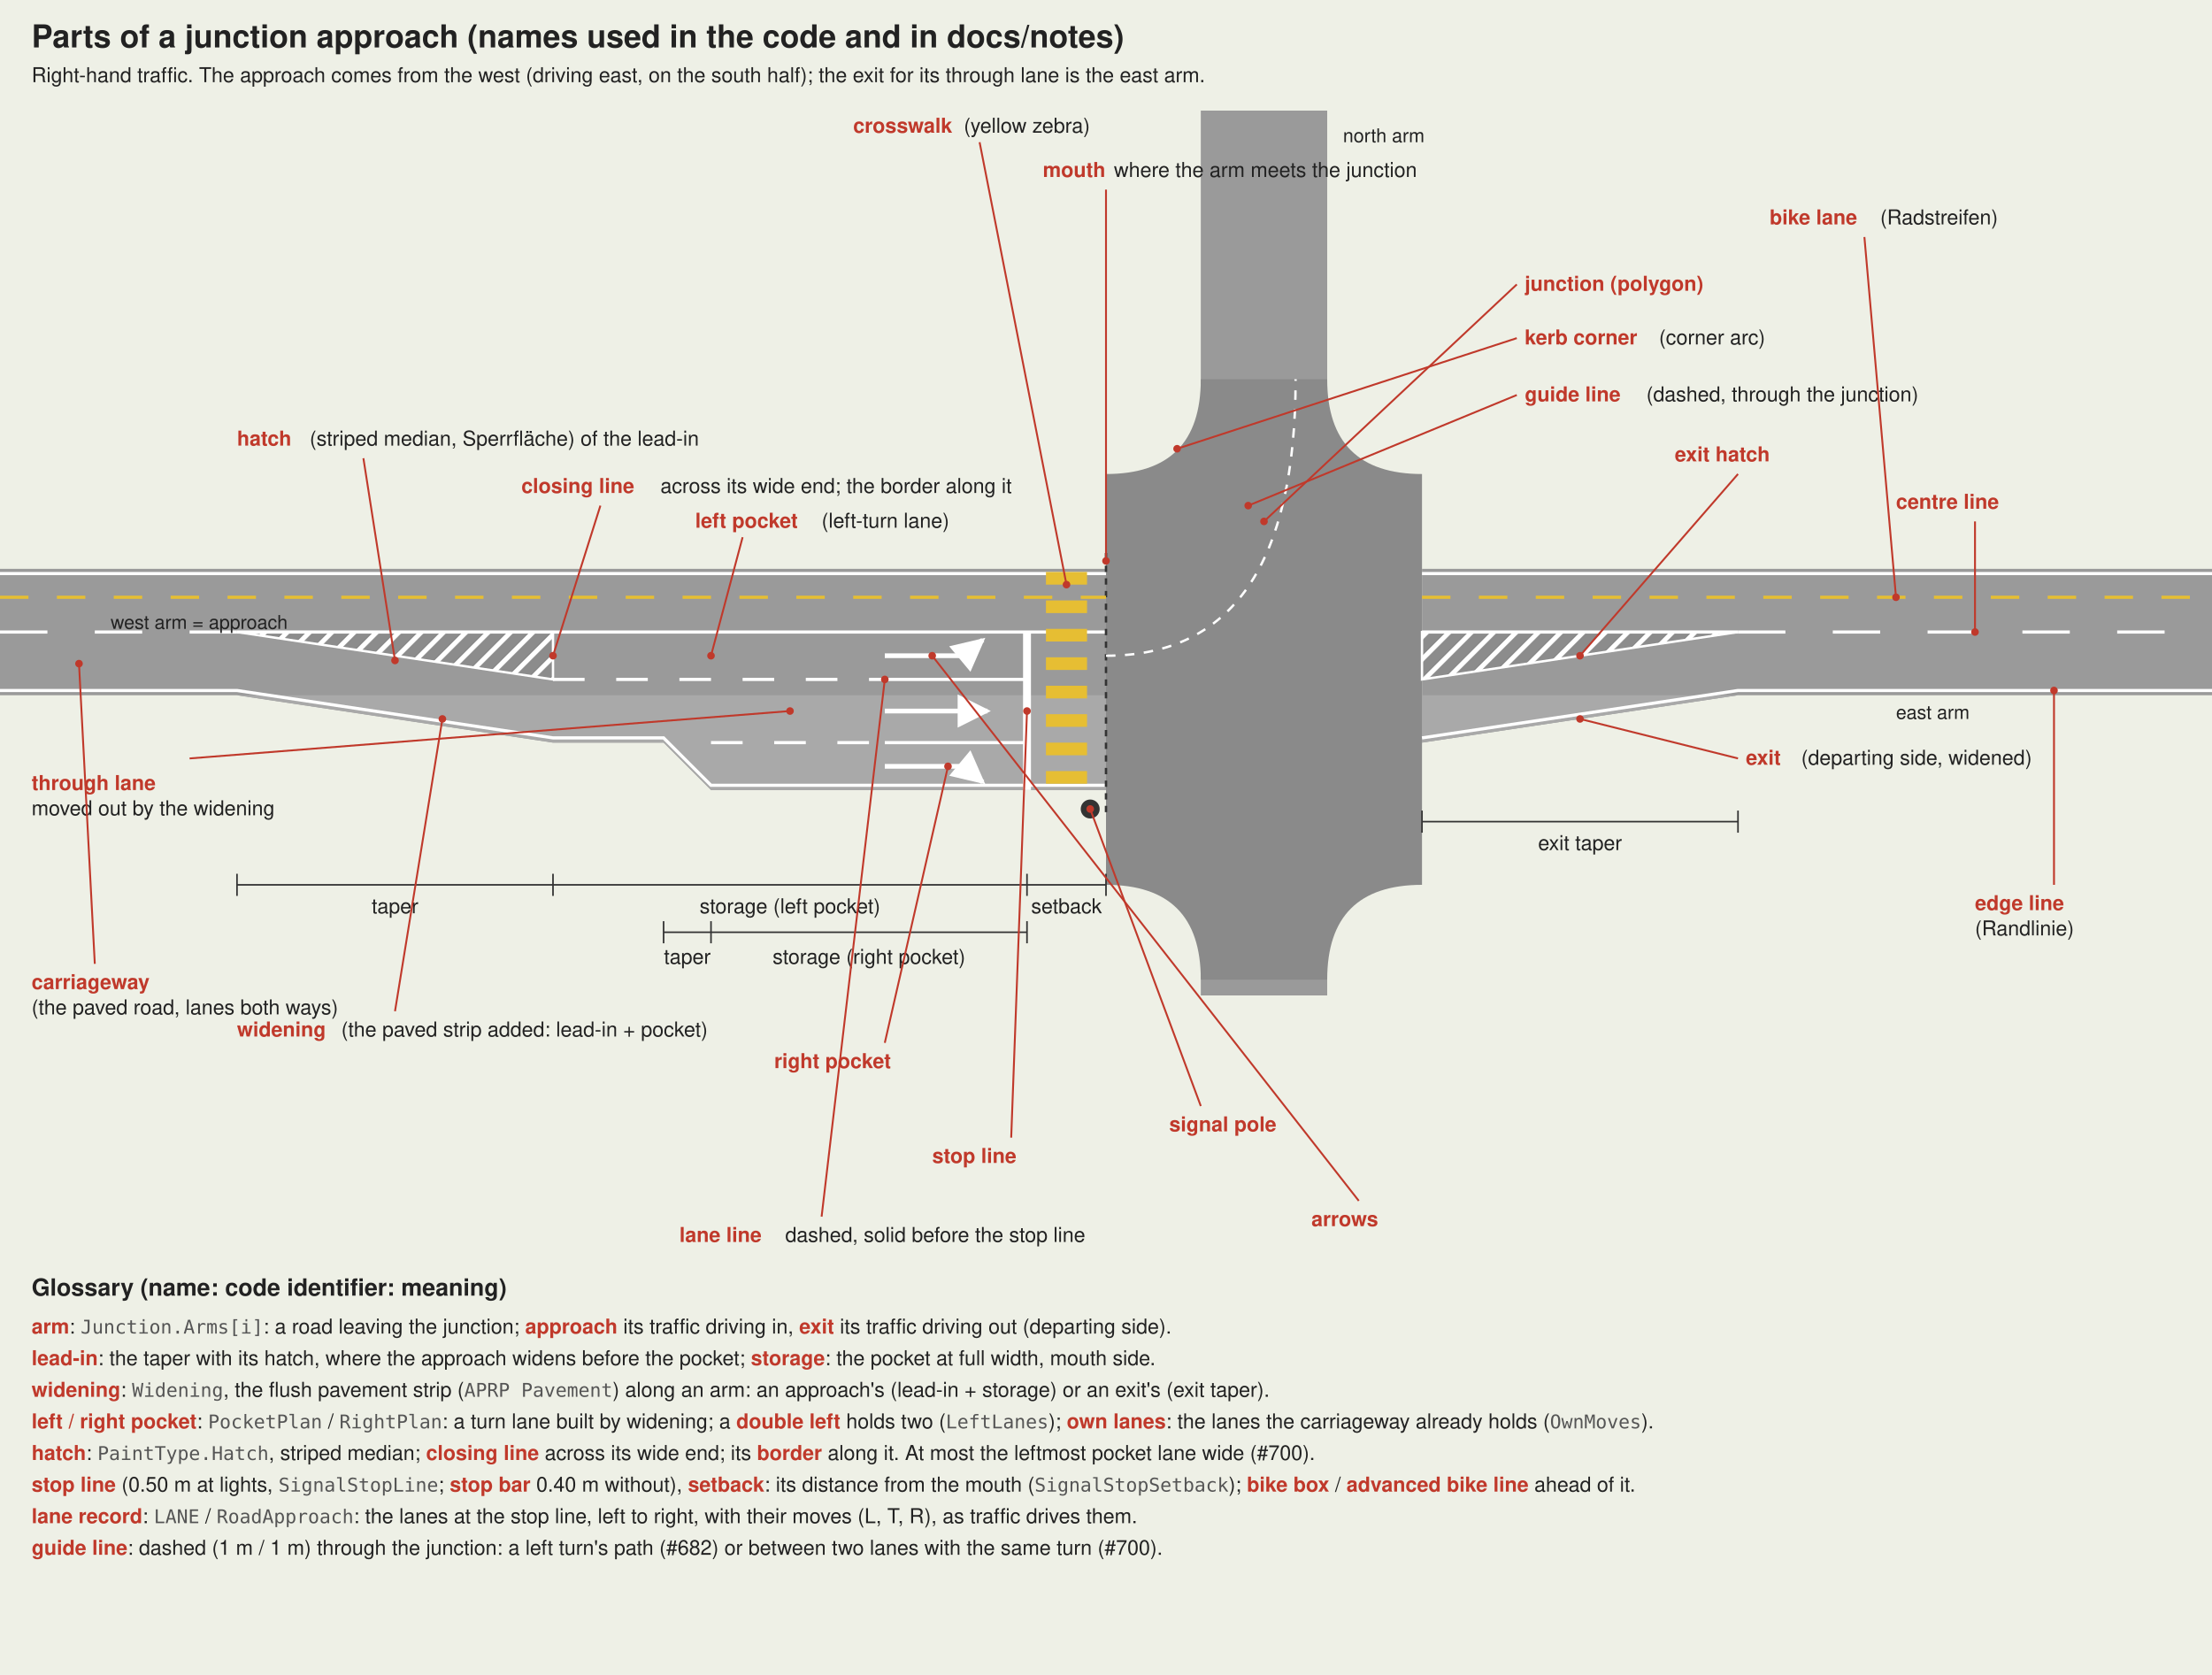
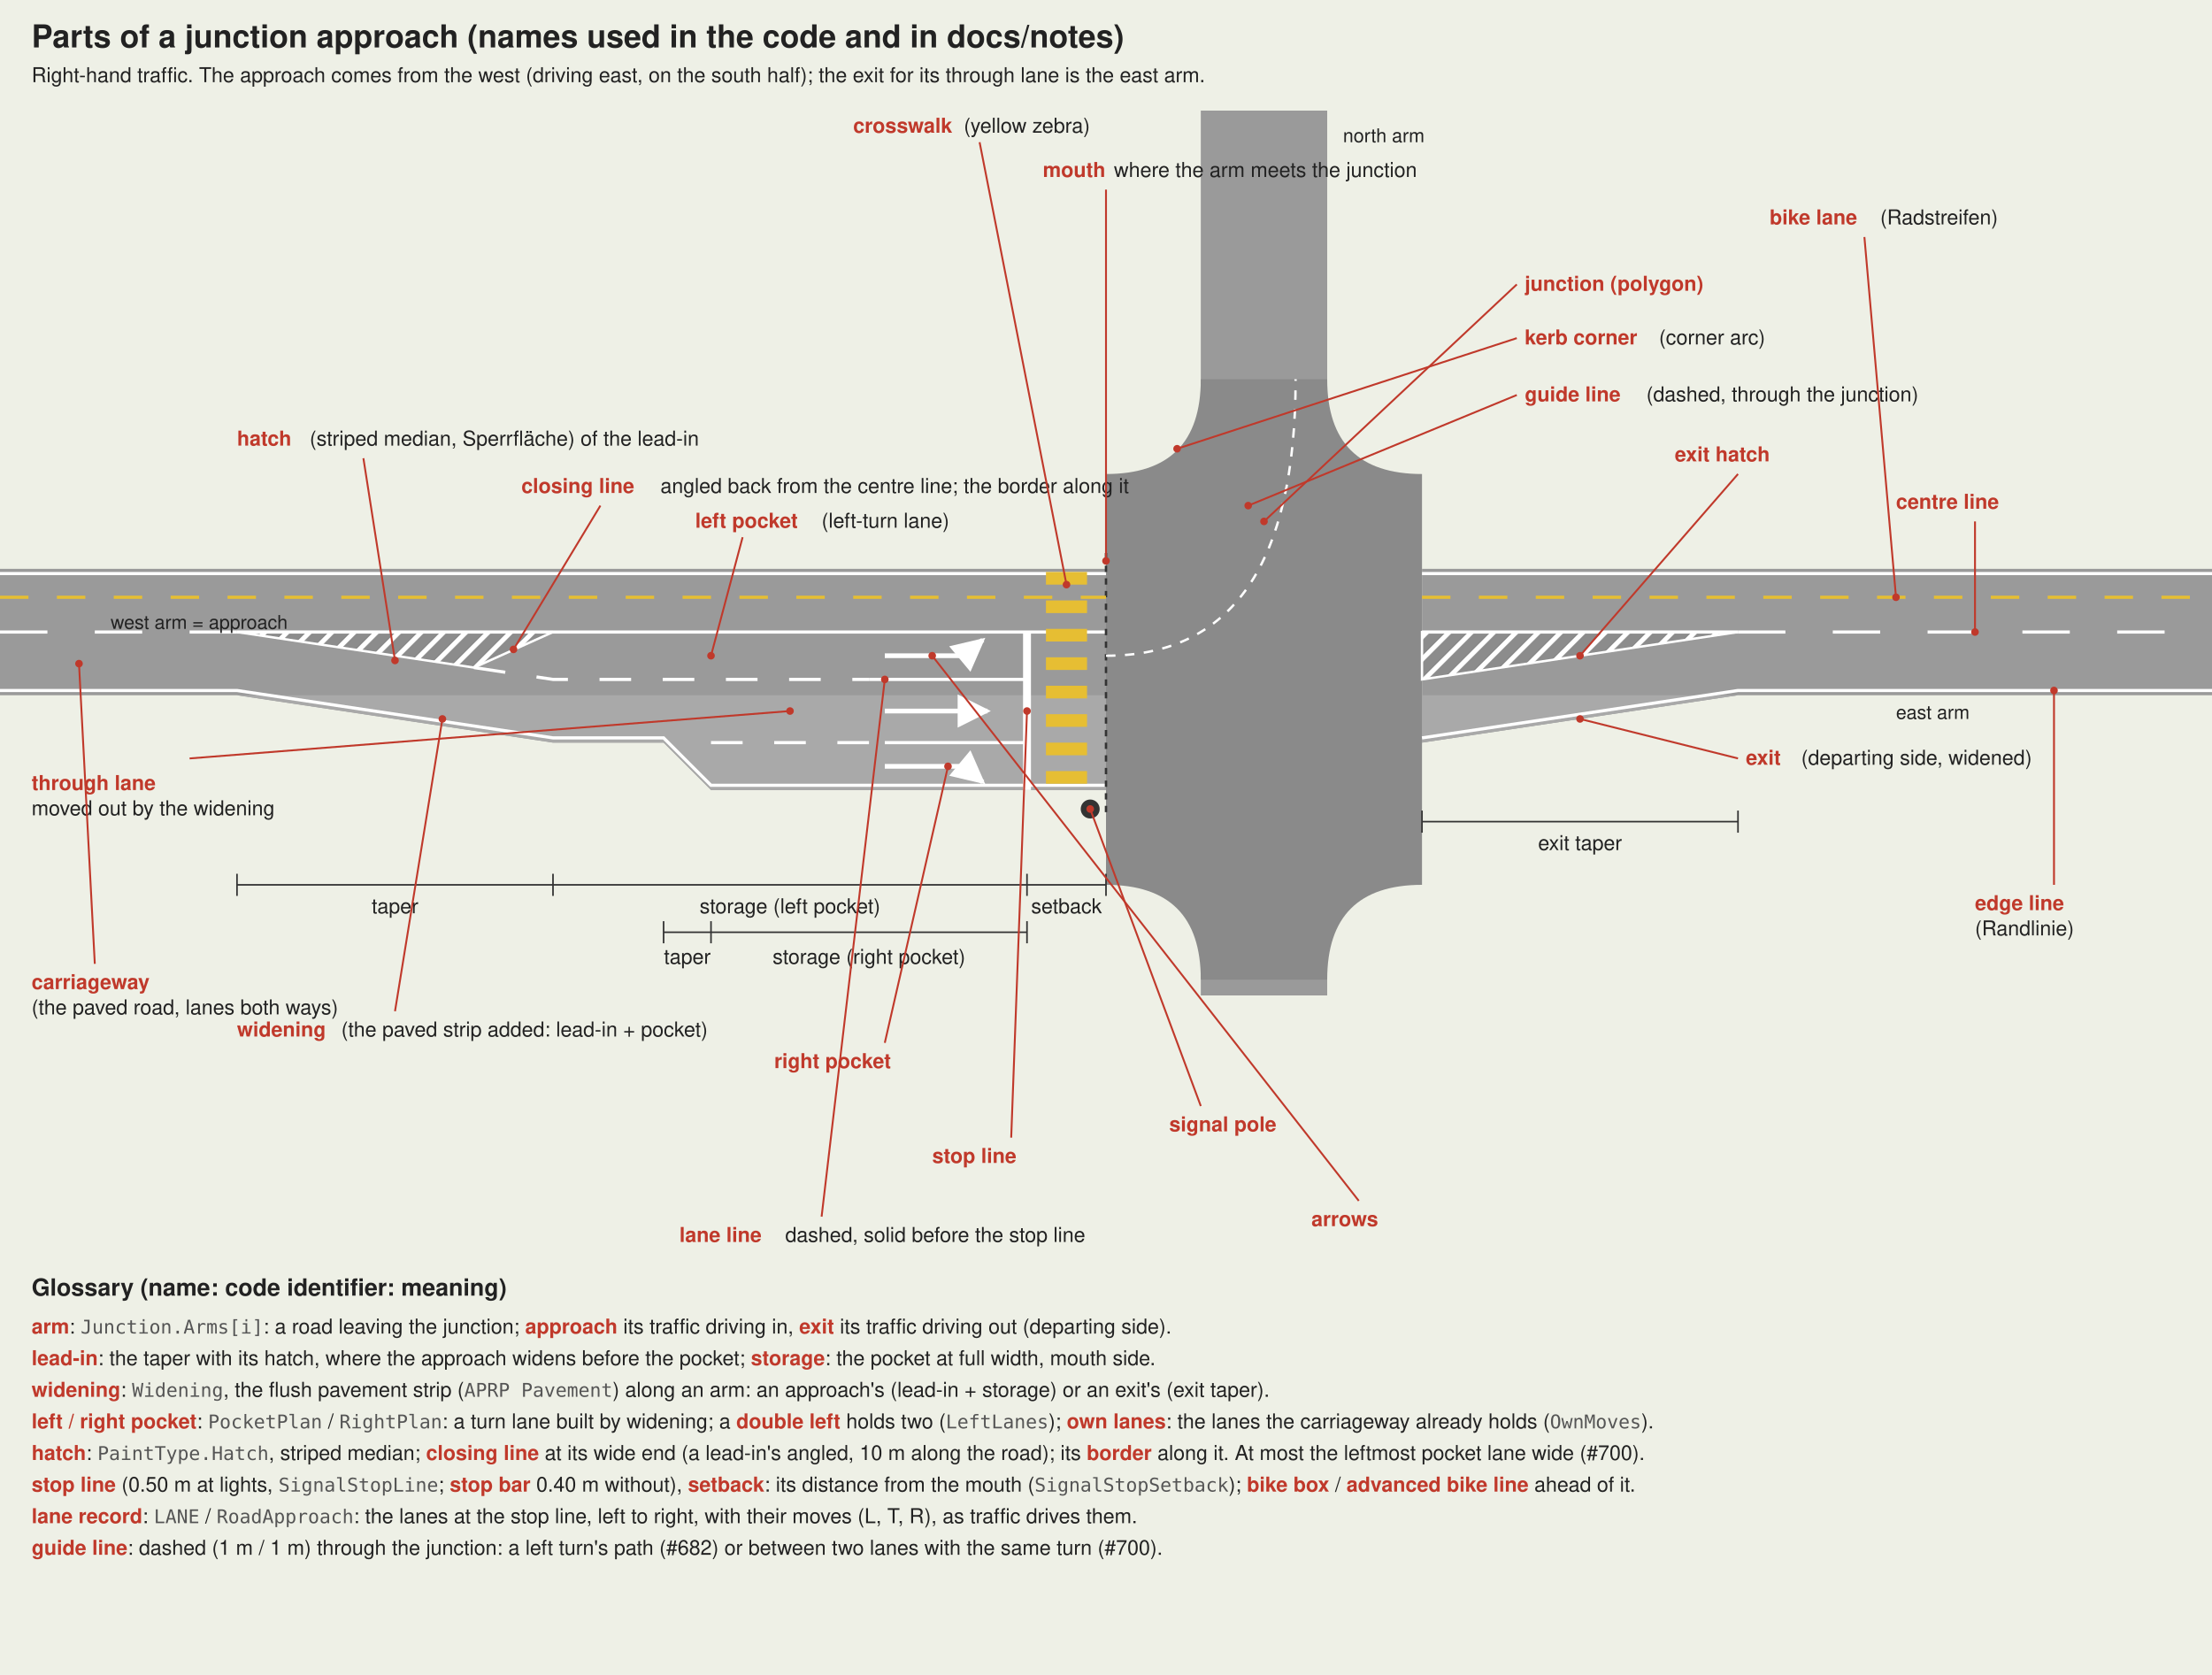
<svg xmlns="http://www.w3.org/2000/svg" viewBox="0 0 1400 1060" font-family="Segoe UI, Helvetica, Arial, sans-serif" font-size="13">
  <defs>
    <pattern id="hatch" width="10" height="10" patternUnits="userSpaceOnUse" patternTransform="rotate(45)">
      <rect width="10" height="10" fill="#8c8c8c" />
      <rect width="3" height="10" fill="#fff" />
    </pattern>
    <marker id="arr" viewBox="0 0 10 10" refX="9" refY="5" markerWidth="7" markerHeight="7" orient="auto">
      <path d="M0,0 L10,5 L0,10 z" fill="#fff" />
    </marker>
    <marker id="lead" viewBox="0 0 10 10" refX="5" refY="5" markerWidth="5" markerHeight="5">
      <circle cx="5" cy="5" r="4" fill="#c0392b" />
    </marker>
    <style>
      .t { fill:#222; } .n { fill:#c0392b; font-weight:600; } .c { fill:#555; font-family: Consolas, monospace; font-size:12px; }
      .ld { stroke:#c0392b; stroke-width:1.2; fill:none; marker-start:url(#lead); }
      .dim { stroke:#333; stroke-width:1; fill:none; } .w { stroke:#fff; fill:none; }
    </style>
  </defs>
  <rect width="1400" height="1060" fill="#eef0e6" />
  <text x="20" y="30" font-size="20" font-weight="700" class="t">Parts of a junction approach (names used in the code and in docs/notes)</text>
  <text x="20" y="52" class="t">Right-hand traffic. The approach comes from the west (driving east, on the south half); the exit for its through lane is the east arm.</text>
  <rect x="760" y="70" width="80" height="560" fill="#9a9a9a" />
  <path d="M700,300 Q760,300 760,240 L840,240 Q840,300 900,300 L900,560 Q840,560 840,620 L760,620 Q760,560 700,560 Z" fill="#8a8a8a" />
  <path d="M0,360 L700,360 L700,500 L450,500 L420,470 L350,470 L150,440 L0,440 Z" fill="#9a9a9a" />
  <path d="M150,440 L350,470 L420,470 L450,500 L700,500 L700,440 Z" fill="#a9a9a9" />
  <path d="M900,360 L1400,360 L1400,440 L1100,440 L900,470 Z" fill="#9a9a9a" />
  <path d="M900,440 L1100,440 L900,470 Z" fill="#a9a9a9" />
-   <path d="M150,400 L350,430 L350,400 Z" fill="url(#hatch)" stroke="#fff" stroke-width="1.5" />
+   <path d="M150,400 L300,422.5 L350,400 Z" fill="url(#hatch)" stroke="#fff" stroke-width="1.5" />
  <path d="M900,400 L900,430 L1100,400 Z" fill="url(#hatch)" stroke="#fff" stroke-width="1.5" />
  <path d="M0,400 L150,400" class="w" stroke-width="2" stroke-dasharray="30 30" />
  <path d="M150,400 L700,400" class="w" stroke-width="2" />
  <path d="M900,400 L1100,400" class="w" stroke-width="2" />
  <path d="M1100,400 L1400,400" class="w" stroke-width="2" stroke-dasharray="30 30" />
-   <path d="M350,430 L550,430" class="w" stroke-width="2" stroke-dasharray="20 20" />
+   <path d="M300,422.5 L350,430 L550,430" class="w" stroke-width="2" stroke-dasharray="20 20" />
  <path d="M550,430 L650,430" class="w" stroke-width="2" />
  <path d="M450,470 L560,470" class="w" stroke-width="2" stroke-dasharray="20 20" />
  <path d="M560,470 L650,470" class="w" stroke-width="2" />
  <path d="M0,437 L150,437 L350,467 L420,467 L450,497 L700,497" class="w" stroke-width="2" />
  <path d="M0,363 L700,363 M900,363 L1400,363" class="w" stroke-width="2" />
  <path d="M900,467 L1100,437 L1400,437" class="w" stroke-width="2" />
  <path d="M650,400 L650,500" stroke="#fff" stroke-width="5" />
  <g fill="#e6be33">
    <rect x="662" y="362" width="26" height="8" />
    <rect x="662" y="380" width="26" height="8" />
    <rect x="662" y="398" width="26" height="8" />
    <rect x="662" y="416" width="26" height="8" />
    <rect x="662" y="434" width="26" height="8" />
    <rect x="662" y="452" width="26" height="8" />
    <rect x="662" y="470" width="26" height="8" />
    <rect x="662" y="488" width="26" height="8" />
  </g>
  <path d="M700,350 L700,515" stroke="#333" stroke-width="1.5" stroke-dasharray="4 4" />
  <path d="M560,415 L610,415 L622,405" class="w" stroke-width="3" marker-end="url(#arr)" />
  <path d="M560,450 L625,450" class="w" stroke-width="3" marker-end="url(#arr)" />
  <path d="M560,485 L610,485 L622,495" class="w" stroke-width="3" marker-end="url(#arr)" />
  <path d="M700,415 Q820,415 820,240" class="w" stroke-width="1.5" stroke-dasharray="6 6" />
  <circle cx="690" cy="512" r="6" fill="#333" />
  <path d="M0,378 L700,378 M900,378 L1400,378" stroke="#e6be33" stroke-width="2" stroke-dasharray="18 18" />
  <g class="dim">
    <path d="M150,560 L350,560 M150,553 L150,567 M350,553 L350,567 M650,553 L650,567 M350,560 L650,560 M700,553 L700,567 M650,560 L700,560" />
    <path d="M420,590 L450,590 M450,590 L650,590 M420,583 L420,597 M450,583 L450,597 M650,583 L650,597" />
    <path d="M900,520 L1100,520 M900,513 L900,527 M1100,513 L1100,527" />
  </g>
  <text x="250" y="578" text-anchor="middle" class="t">taper</text>
  <text x="500" y="578" text-anchor="middle" class="t">storage (left pocket)</text>
  <text x="675" y="578" text-anchor="middle" class="t">setback</text>
  <text x="435" y="610" text-anchor="middle" class="t">taper</text>
  <text x="550" y="610" text-anchor="middle" class="t">storage (right pocket)</text>
  <text x="1000" y="538" text-anchor="middle" class="t">exit taper</text>
  <g>
    <path class="ld" d="M250,418 L230,290" />
    <text x="150" y="282" class="n">hatch</text>
    <text x="196" y="282" class="t">(striped median, Sperrfläche) of the lead-in</text>
-     <path class="ld" d="M350,415 L380,320" />
+     <path class="ld" d="M325,411 L380,320" />
    <text x="330" y="312" class="n">closing line</text>
-     <text x="418" y="312" class="t">across its wide end; the border along it</text>
+     <text x="418" y="312" class="t">angled back from the centre line; the border along it</text>
    <path class="ld" d="M450,415 L470,340" />
    <text x="440" y="334" class="n">left pocket</text>
    <text x="520" y="334" class="t">(left-turn lane)</text>
    <path class="ld" d="M500,450 L120,480" />
    <text x="20" y="500" class="n">through lane</text>
    <text x="20" y="516" class="t">moved out by the widening</text>
    <path class="ld" d="M600,485 L560,660" />
    <text x="490" y="676" class="n">right pocket</text>
    <path class="ld" d="M280,455 L250,640" />
    <text x="150" y="656" class="n">widening</text>
    <text x="216" y="656" class="t">(the paved strip added: lead-in + pocket)</text>
    <path class="ld" d="M650,450 L640,720" />
    <text x="590" y="736" class="n">stop line</text>
    <path class="ld" d="M675,370 L620,90" />
    <text x="540" y="84" class="n">crosswalk</text>
    <text x="610" y="84" class="t">(yellow zebra)</text>
    <path class="ld" d="M700,355 L700,120" />
    <text x="660" y="112" class="n">mouth</text>
    <text x="705" y="112" class="t">where the arm meets the junction</text>
    <path class="ld" d="M800,330 L960,180" />
    <text x="965" y="184" class="n">junction (polygon)</text>
    <path class="ld" d="M745,284 L960,214" />
    <text x="965" y="218" class="n">kerb corner</text>
    <text x="1050" y="218" class="t">(corner arc)</text>
    <path class="ld" d="M790,320 L960,250" />
    <text x="965" y="254" class="n">guide line</text>
    <text x="1042" y="254" class="t">(dashed, through the junction)</text>
    <path class="ld" d="M690,512 L760,700" />
    <text x="740" y="716" class="n">signal pole</text>
    <path class="ld" d="M1000,415 L1100,300" />
    <text x="1060" y="292" class="n">exit hatch</text>
    <path class="ld" d="M1000,455 L1100,480" />
    <text x="1105" y="484" class="n">exit</text>
    <text x="1140" y="484" class="t">(departing side, widened)</text>
    <path class="ld" d="M1250,400 L1250,330" />
    <text x="1200" y="322" class="n">centre line</text>
    <path class="ld" d="M1300,437 L1300,560" />
    <text x="1250" y="576" class="n">edge line</text>
    <text x="1250" y="592" class="t">(Randlinie)</text>
    <path class="ld" d="M1200,378 L1180,150" />
    <text x="1120" y="142" class="n">bike lane</text>
    <text x="1190" y="142" class="t">(Radstreifen)</text>
    <path class="ld" d="M560,430 L520,770" />
    <text x="430" y="786" class="n">lane line</text>
    <text x="497" y="786" class="t">dashed, solid before the stop line</text>
    <path class="ld" d="M590,415 L860,760" />
    <text x="830" y="776" class="n">arrows</text>
    <path class="ld" d="M50,420 L60,610" />
    <text x="20" y="626" class="n">carriageway</text>
    <text x="20" y="642" class="t">(the paved road, lanes both ways)</text>
  </g>
  <text x="70" y="398" class="t" font-size="12" fill="#333">west arm = approach</text>
  <text x="1200" y="455" class="t" font-size="12">east arm</text>
  <text x="850" y="90" class="t" font-size="12">north arm</text>
  <g transform="translate(20,820)">
    <text class="t" font-weight="700" font-size="15">Glossary (name: code identifier: meaning)</text>
    <text y="24" class="t">
      <tspan class="n">arm</tspan>: <tspan class="c">Junction.Arms[i]</tspan>: a road leaving the junction; <tspan class="n">approach</tspan> its traffic driving in, <tspan class="n">exit</tspan> its traffic driving out (departing side).</text>
    <text y="44" class="t">
      <tspan class="n">lead-in</tspan>: the taper with its hatch, where the approach widens before the pocket; <tspan class="n">storage</tspan>: the pocket at full width, mouth side.</text>
    <text y="64" class="t">
      <tspan class="n">widening</tspan>: <tspan class="c">Widening</tspan>, the flush pavement strip (<tspan class="c">APRP Pavement</tspan>) along an arm: an approach's (lead-in + storage) or an exit's (exit taper).</text>
    <text y="84" class="t">
      <tspan class="n">left / right pocket</tspan>: <tspan class="c">PocketPlan</tspan> / <tspan class="c">RightPlan</tspan>: a turn lane built by widening; a <tspan class="n">double left</tspan> holds two (<tspan class="c">LeftLanes</tspan>); <tspan class="n">own lanes</tspan>: the lanes the carriageway already holds (<tspan class="c">OwnMoves</tspan>).</text>
    <text y="104" class="t">
-       <tspan class="n">hatch</tspan>: <tspan class="c">PaintType.Hatch</tspan>, striped median; <tspan class="n">closing line</tspan> across its wide end; its <tspan class="n">border</tspan> along it. At most the leftmost pocket lane wide (#700).</text>
+       <tspan class="n">hatch</tspan>: <tspan class="c">PaintType.Hatch</tspan>, striped median; <tspan class="n">closing line</tspan> at its wide end (a lead-in's angled, 10 m along the road); its <tspan class="n">border</tspan> along it. At most the leftmost pocket lane wide (#700).</text>
    <text y="124" class="t">
      <tspan class="n">stop line</tspan> (0.50 m at lights, <tspan class="c">SignalStopLine</tspan>; <tspan class="n">stop bar</tspan> 0.40 m without), <tspan class="n">setback</tspan>: its distance from the mouth (<tspan class="c">SignalStopSetback</tspan>); <tspan class="n">bike box</tspan> / <tspan class="n">advanced bike line</tspan> ahead of it.</text>
    <text y="144" class="t">
      <tspan class="n">lane record</tspan>: <tspan class="c">LANE</tspan> / <tspan class="c">RoadApproach</tspan>: the lanes at the stop line, left to right, with their moves (L, T, R), as traffic drives them.</text>
    <text y="164" class="t">
      <tspan class="n">guide line</tspan>: dashed (1 m / 1 m) through the junction: a left turn's path (#682) or between two lanes with the same turn (#700).</text>
  </g>
</svg>
